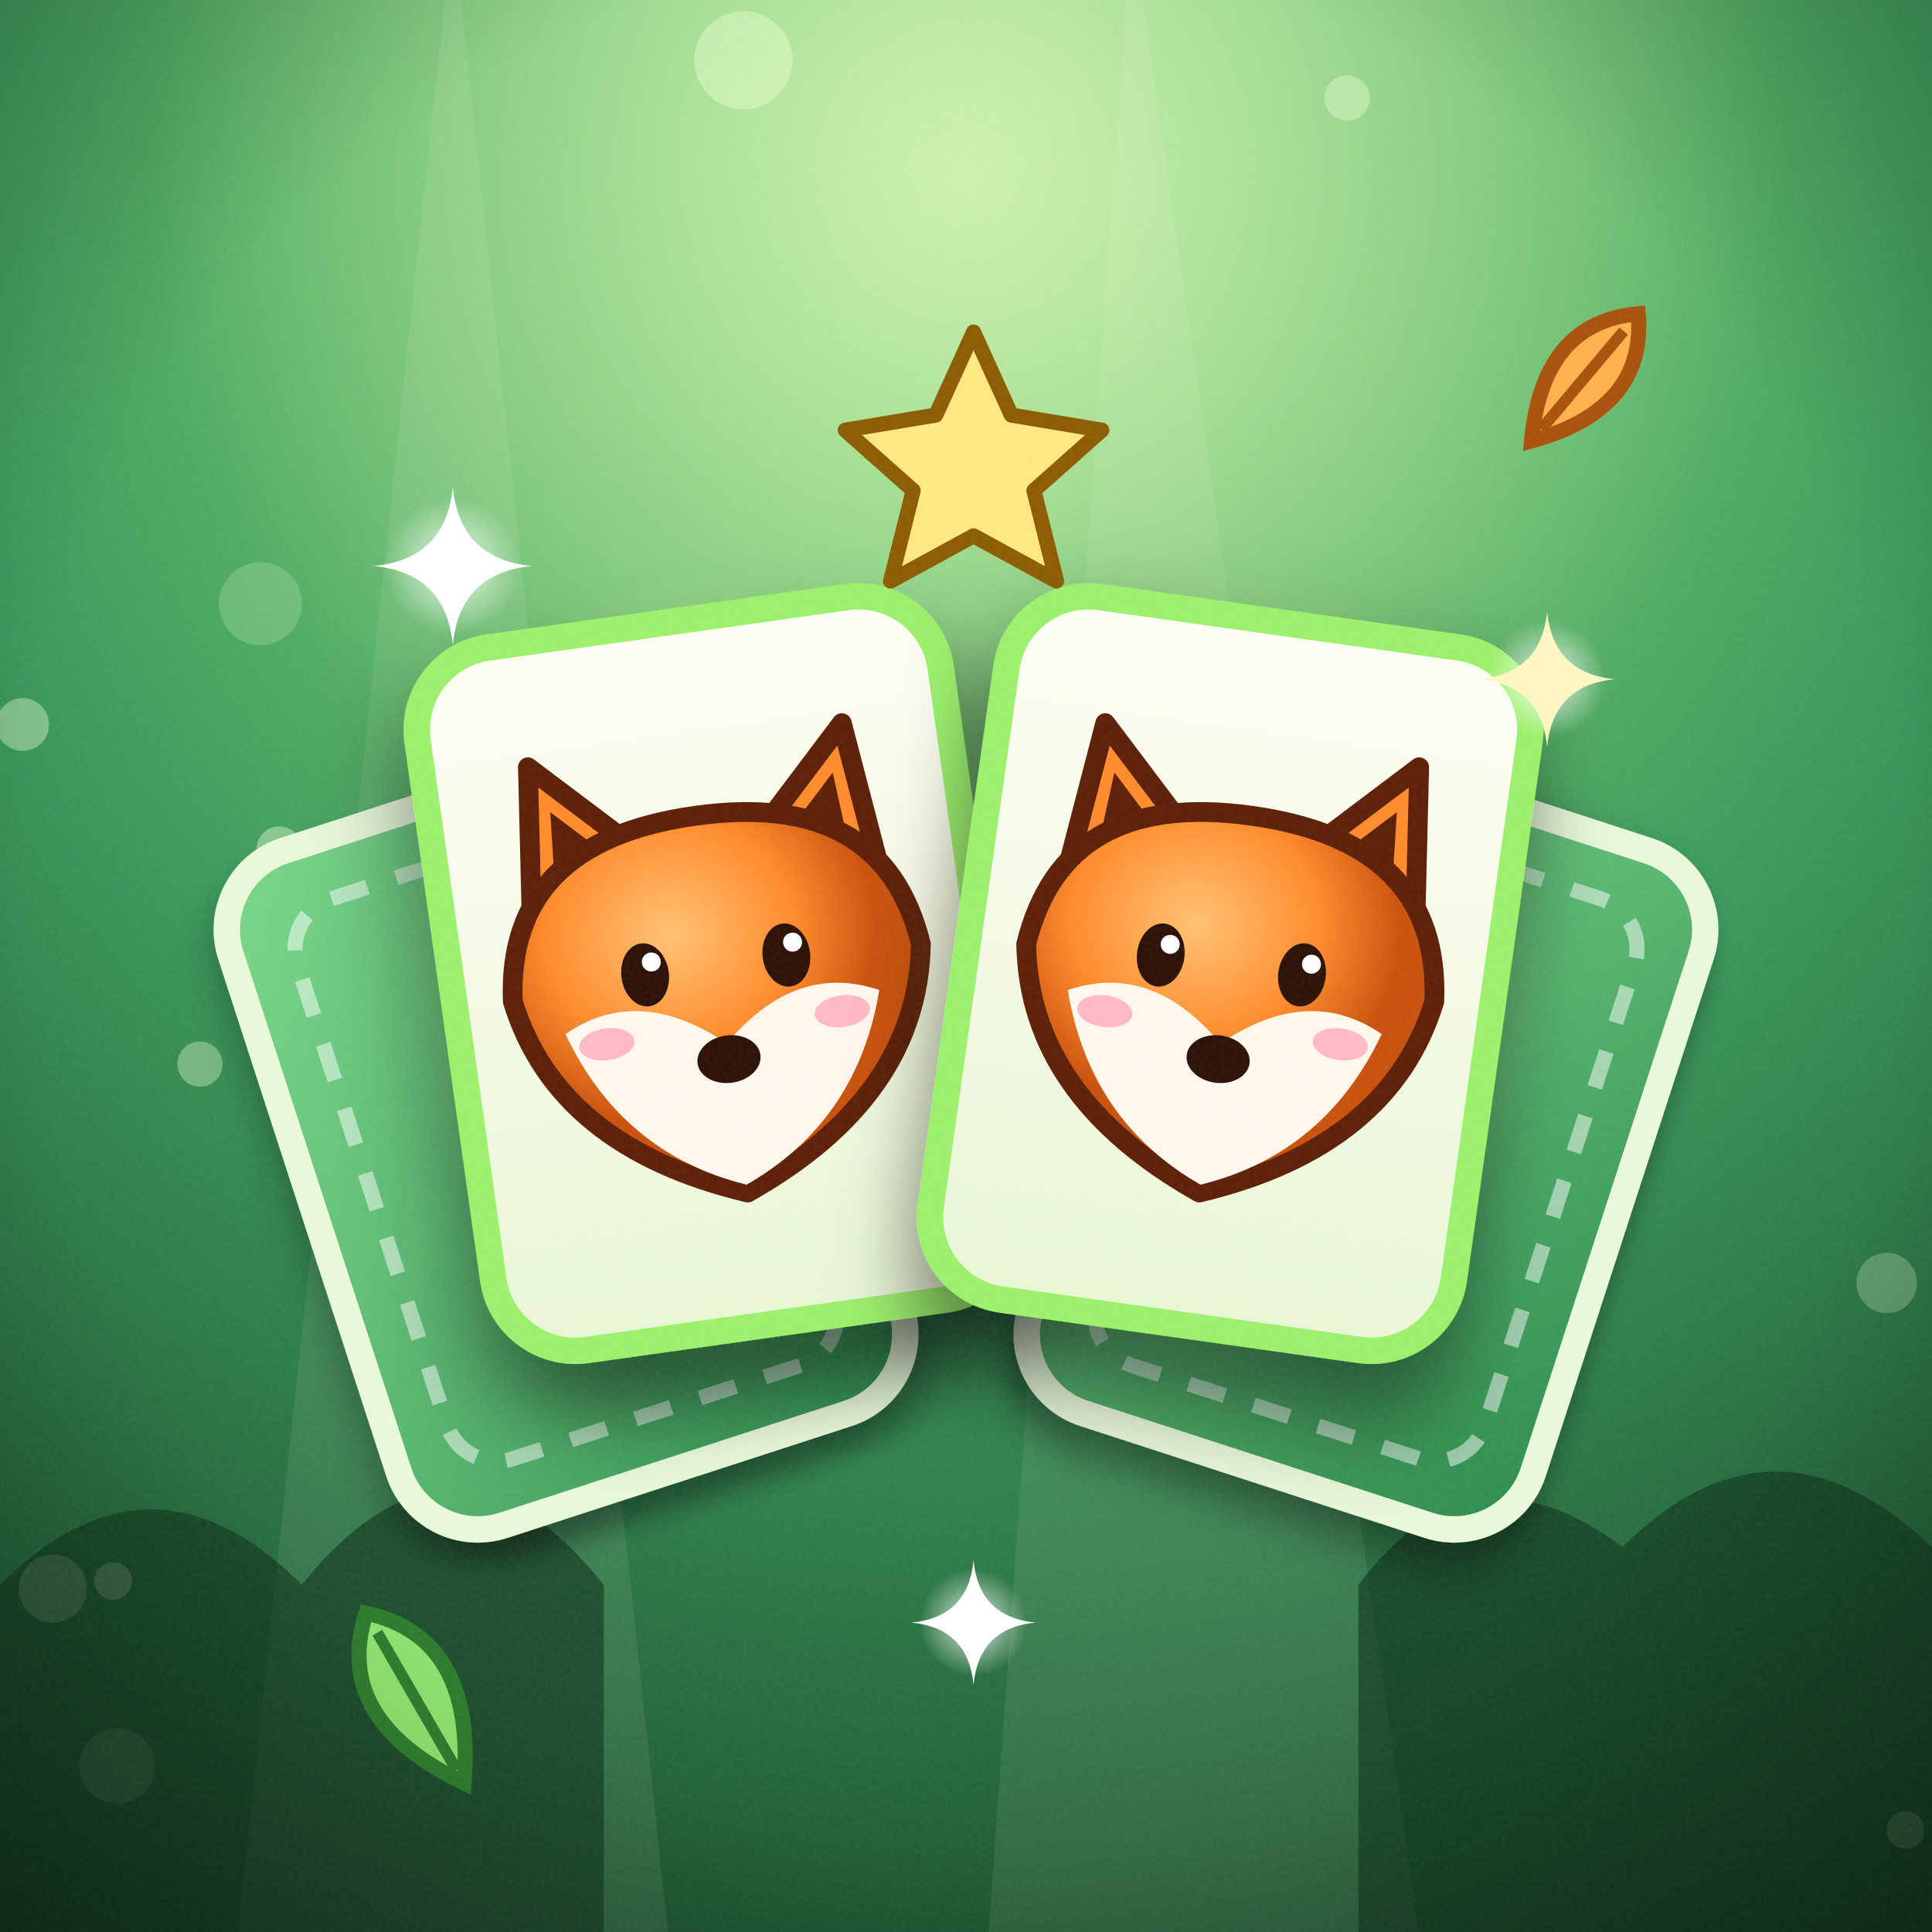
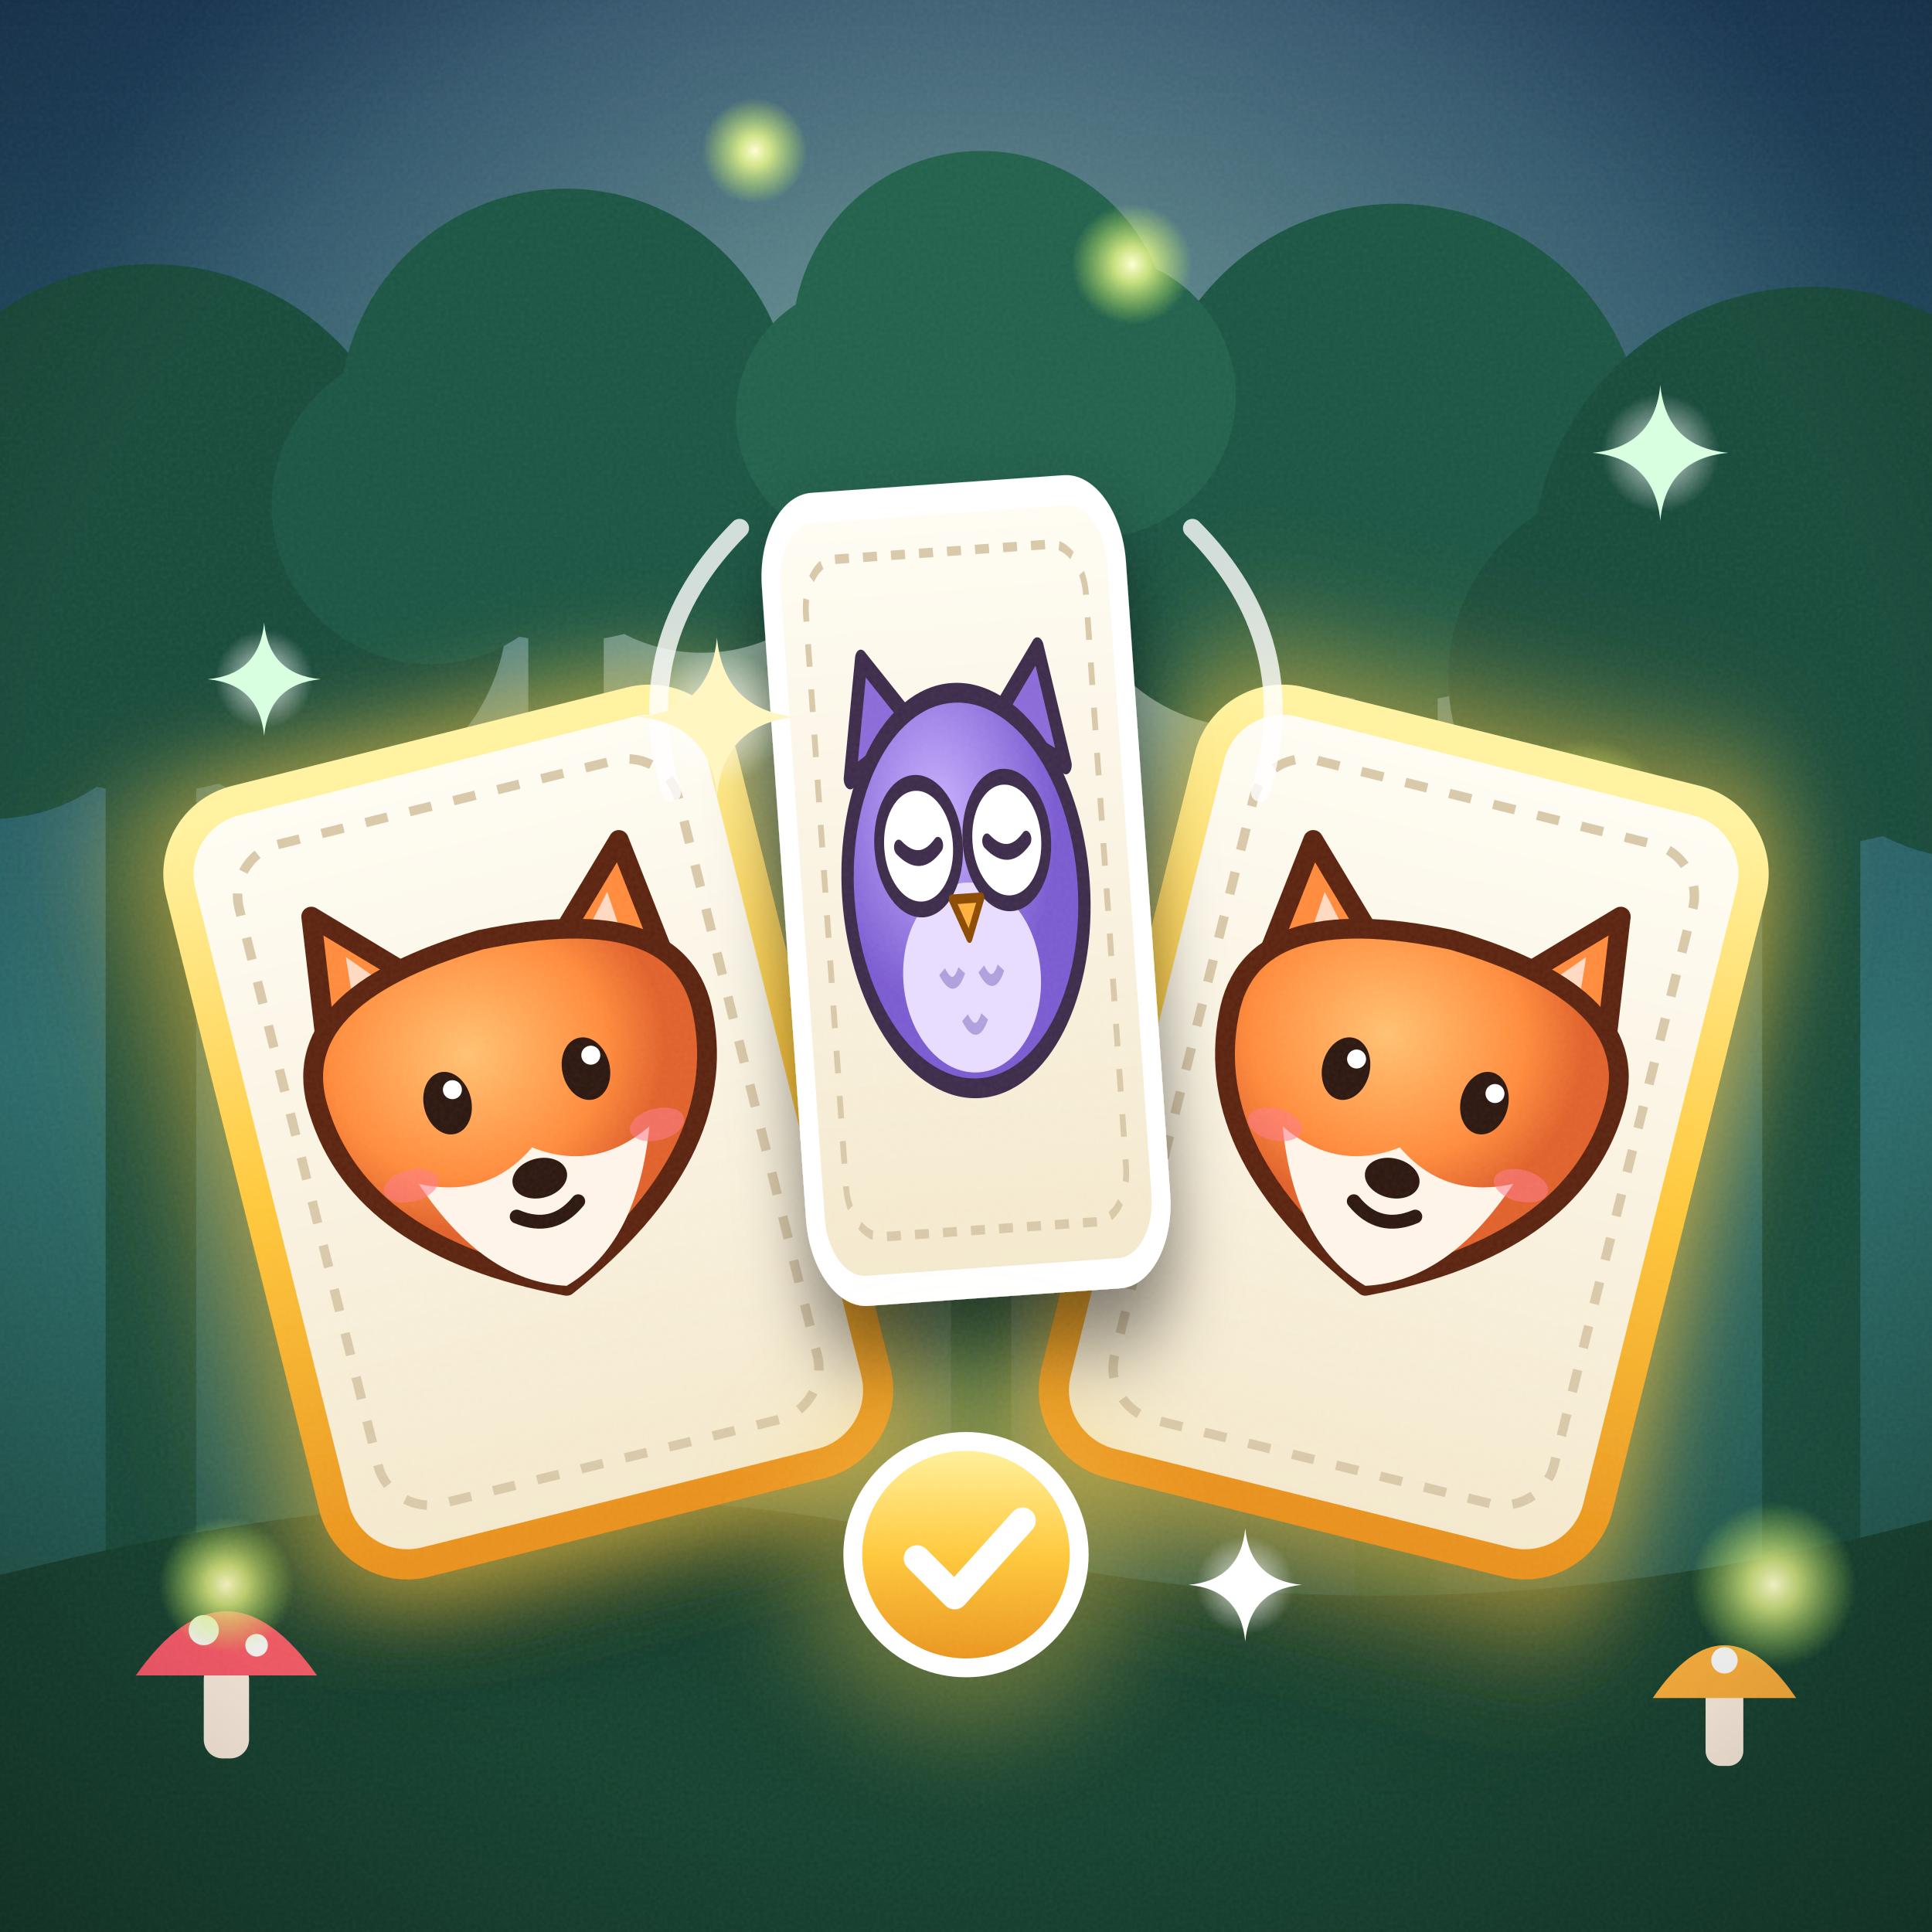
<svg xmlns="http://www.w3.org/2000/svg" viewBox="0 0 512 512">
  <defs>
    <clipPath id="sq">
      <rect width="512" height="512" />
    </clipPath>
    <filter id="sh" x="-40%" y="-40%" width="180%" height="180%">
      <feDropShadow dx="0" dy="14" stdDeviation="12" flood-color="#000" flood-opacity=".5" />
    </filter>
    <filter id="sh2" x="-40%" y="-40%" width="180%" height="180%">
      <feDropShadow dx="0" dy="6" stdDeviation="5" flood-color="#000" flood-opacity=".4" />
    </filter>
    <filter id="glow" x="-100%" y="-100%" width="300%" height="300%">
      <feGaussianBlur stdDeviation="10" result="b" />
      <feMerge>
        <feMergeNode in="b" />
        <feMergeNode in="b" />
        <feMergeNode in="SourceGraphic" />
      </feMerge>
    </filter>
    <filter id="glowS" x="-100%" y="-100%" width="300%" height="300%">
      <feGaussianBlur stdDeviation="4" result="b" />
      <feMerge>
        <feMergeNode in="b" />
        <feMergeNode in="SourceGraphic" />
      </feMerge>
    </filter>
    <filter id="b2" x="-50%" y="-50%" width="200%" height="200%">
      <feGaussianBlur stdDeviation="2" />
    </filter>
    <filter id="b6" x="-50%" y="-50%" width="200%" height="200%">
      <feGaussianBlur stdDeviation="6" />
    </filter>
    <filter id="b14" x="-60%" y="-60%" width="220%" height="220%">
      <feGaussianBlur stdDeviation="14" />
    </filter>
    <filter id="b30" x="-80%" y="-80%" width="260%" height="260%">
      <feGaussianBlur stdDeviation="30" />
    </filter>
    <filter id="grain" x="0" y="0" width="100%" height="100%">
      <feTurbulence type="fractalNoise" baseFrequency=".9" numOctaves="2" seed="7" />
      <feColorMatrix values="0 0 0 0 1  0 0 0 0 1  0 0 0 0 1  0 0 0 .055 0" />
    </filter>
    <linearGradient id="gloss" x1="0" y1="0" x2="0" y2="1">
      <stop offset="0" stop-color="#fff" stop-opacity=".32" />
      <stop offset=".55" stop-color="#fff" stop-opacity=".05" />
      <stop offset="1" stop-color="#fff" stop-opacity="0" />
    </linearGradient>
    <radialGradient id="vig" cx=".5" cy=".46" r=".78">
      <stop offset=".62" stop-color="#000" stop-opacity="0" />
      <stop offset="1" stop-color="#000" stop-opacity=".32" />
    </radialGradient>
    <linearGradient id="rim" x1="0" y1="0" x2="0" y2="1">
      <stop offset="0" stop-color="#fff" stop-opacity=".7" />
      <stop offset=".45" stop-color="#fff" stop-opacity=".1" />
      <stop offset="1" stop-color="#fff" stop-opacity=".25" />
    </linearGradient>
    <radialGradient id="spark">
      <stop offset="0" stop-color="#fff" />
      <stop offset=".25" stop-color="#fff" stop-opacity=".85" />
      <stop offset="1" stop-color="#fff" stop-opacity="0" />
    </radialGradient>
-     <radialGradient id="bg" cx="0.5" cy="0.1" r="1.05">
-       <stop offset="0" stop-color="#9ae87a" />
-       <stop offset="0.5" stop-color="#3a9a5a" />
-       <stop offset="1" stop-color="#0e3a1e" />
-     </radialGradient>
-     <linearGradient id="back" x1="0" y1="0" x2="1" y2="1">
-       <stop offset="0" stop-color="#7ad88a" />
-       <stop offset="1" stop-color="#2a8a4a" />
-     </linearGradient>
-     <linearGradient id="front" x1="0" y1="0" x2="0" y2="1">
+     <linearGradient id="sky" x1="0" y1="0" x2="0" y2="1">
+       <stop offset="0" stop-color="#1a3a5a" />
+       <stop offset="0.55" stop-color="#2a6a6a" />
+       <stop offset="1" stop-color="#1a4a3a" />
+     </linearGradient>
+     <radialGradient id="moonglow" cx="0.5" cy="0.5" r="0.5">
+       <stop offset="0" stop-color="#fffbe0" stop-opacity="0.9" />
+       <stop offset="0.3" stop-color="#d8ffe0" stop-opacity="0.35" />
+       <stop offset="1" stop-color="#d8ffe0" stop-opacity="0" />
+     </radialGradient>
+     <linearGradient id="cardf" x1="0" y1="0" x2="0" y2="1">
      <stop offset="0" stop-color="#fffdf4" />
-       <stop offset="1" stop-color="#e8f6d4" />
-     </linearGradient>
-     <radialGradient id="foxFur" cx="0.4" cy="0.3" r="0.5">
+       <stop offset="1" stop-color="#f4e8cc" />
+     </linearGradient>
+     <linearGradient id="cardb" x1="0" y1="0" x2="0" y2="1">
+       <stop offset="0" stop-color="#3ab86a" />
+       <stop offset="1" stop-color="#1a7a4a" />
+     </linearGradient>
+     <linearGradient id="goldb" x1="0" y1="0" x2="0" y2="1">
+       <stop offset="0" stop-color="#fff3a0" />
+       <stop offset="0.5" stop-color="#ffc83a" />
+       <stop offset="1" stop-color="#e8901a" />
+     </linearGradient>
+     <radialGradient id="foxg" cx="0.4" cy="0.3" r="0.5">
      <stop offset="0" stop-color="#ffc070" />
-       <stop offset="0.6" stop-color="#ff8a2a" />
-       <stop offset="1" stop-color="#c8500a" />
-     </radialGradient>
-     <radialGradient id="matchGlow" cx="0.5" cy="0.5" r="0.5">
-       <stop offset="0" stop-color="#fff6b0" stop-opacity="0.8" />
-       <stop offset="0.6" stop-color="#d8ff9a" stop-opacity="0.35" />
-       <stop offset="1" stop-color="#d8ff9a" stop-opacity="0" />
-     </radialGradient>
-     <radialGradient id="sunbeam" cx="0.5" cy="0.5" r="0.5">
-       <stop offset="0" stop-color="#fffbe0" stop-opacity="0.5" />
-       <stop offset="1" stop-color="#fffbe0" stop-opacity="0" />
+       <stop offset="0.7" stop-color="#ff8a3a" />
+       <stop offset="1" stop-color="#e0602a" />
+     </radialGradient>
+     <radialGradient id="owlg" cx="0.4" cy="0.3" r="0.5">
+       <stop offset="0" stop-color="#c8b0ff" />
+       <stop offset="1" stop-color="#7a5ad0" />
+     </radialGradient>
+     <radialGradient id="fly" cx="0.5" cy="0.5" r="0.5">
+       <stop offset="0" stop-color="#ffffd0" />
+       <stop offset="0.3" stop-color="#f0ff8a" stop-opacity="0.8" />
+       <stop offset="1" stop-color="#c8ff5a" stop-opacity="0" />
    </radialGradient>
  </defs>
  <g clip-path="url(#sq)">
-     <rect width="512" height="512" fill="url(#bg)" />
-     <path d="M120 -20 L60 540 L180 540 Z M300 -20 L260 540 L380 540 Z" fill="#fffbe0" opacity=".08" />
-     <circle cx="256" cy="40" r="220" fill="url(#sunbeam)" />
-     <circle cx="243" cy="337" r="12" fill="#e8ffd0" opacity="0.19" />
-     <circle cx="6" cy="192" r="7" fill="#e8ffd0" opacity="0.39" />
-     <circle cx="354" cy="308" r="11" fill="#e8ffd0" opacity="0.35" />
-     <circle cx="74" cy="225" r="6" fill="#e8ffd0" opacity="0.42" />
-     <circle cx="30" cy="419" r="5" fill="#e8ffd0" opacity="0.36" />
-     <circle cx="173" cy="207" r="14" fill="#e8ffd0" opacity="0.16" />
-     <circle cx="31" cy="468" r="10" fill="#e8ffd0" opacity="0.18" />
-     <circle cx="505" cy="485" r="5" fill="#e8ffd0" opacity="0.28" />
-     <circle cx="69" cy="160" r="11" fill="#e8ffd0" opacity="0.20" />
-     <circle cx="357" cy="26" r="6" fill="#e8ffd0" opacity="0.39" />
-     <circle cx="205" cy="214" r="11" fill="#e8ffd0" opacity="0.29" />
-     <circle cx="197" cy="16" r="13" fill="#e8ffd0" opacity="0.44" />
-     <circle cx="500" cy="340" r="8" fill="#e8ffd0" opacity="0.26" />
-     <circle cx="353" cy="345" r="5" fill="#e8ffd0" opacity="0.22" />
-     <circle cx="186" cy="262" r="14" fill="#e8ffd0" opacity="0.30" />
-     <circle cx="14" cy="421" r="9" fill="#e8ffd0" opacity="0.31" />
-     <circle cx="114" cy="219" r="9" fill="#e8ffd0" opacity="0.38" />
-     <circle cx="53" cy="282" r="6" fill="#e8ffd0" opacity="0.36" />
-     <g fill="#0c3018" opacity=".6">
-       <path d="M0 512 L0 420 Q40 380 80 420 Q120 370 160 420 L160 512 Z" />
-       <path d="M512 512 L512 410 Q470 370 430 410 Q390 380 360 420 L360 512 Z" />
-     </g>
-     <g transform="translate(150 300) rotate(-18)" filter="url(#sh2)">
-       <rect x="-70" y="-94" width="140" height="188" rx="22" fill="url(#back)" stroke="#e8f8d8" stroke-width="7" />
-       <rect x="-54" y="-78" width="108" height="156" rx="14" fill="none" stroke="#fff" stroke-opacity=".5" stroke-width="4" stroke-dasharray="10 8" />
-       <path d="M0 -30 Q34 -10 0 40 Q-34 -10 0 -30 Z" fill="#d8ffb8" opacity=".85" />
-       <path d="M0 -24 V36" stroke="#2a8a4a" stroke-width="4" />
-     </g>
-     <g transform="translate(362 300) rotate(18)" filter="url(#sh2)">
-       <rect x="-70" y="-94" width="140" height="188" rx="22" fill="url(#back)" stroke="#e8f8d8" stroke-width="7" />
-       <rect x="-54" y="-78" width="108" height="156" rx="14" fill="none" stroke="#fff" stroke-opacity=".5" stroke-width="4" stroke-dasharray="10 8" />
-       <path d="M0 -30 Q34 -10 0 40 Q-34 -10 0 -30 Z" fill="#d8ffb8" opacity=".85" />
-       <path d="M0 -24 V36" stroke="#2a8a4a" stroke-width="4" />
-     </g>
-     <g transform="translate(190 258) rotate(-8)">
-       <rect x="-84" y="-108" width="168" height="216" rx="30" fill="url(#matchGlow)" />
-       <g filter="url(#sh)">
-         <rect x="-70" y="-94" width="140" height="188" rx="22" fill="url(#front)" stroke="#9af06a" stroke-width="7" />
+     <rect width="512" height="512" fill="url(#sky)" />
+     <circle cx="256" cy="160" r="260" fill="url(#moonglow)" />
+     <circle cx="256" cy="130" r="40" fill="#fffbe0" opacity=".9" />
+     <g stroke-linecap="round">
+       <path d="M40 512 L40 140 " stroke="#174a3a" stroke-width="24" />
+       <circle cx="40" cy="140" r="70" fill="#174a3a" />
+       <circle cx="-2.0" cy="168.0" r="49.0" fill="#174a3a" />
+       <circle cx="82.0" cy="161.0" r="52.5" fill="#174a3a" />
+       <path d="M150 512 L150 110 " stroke="#1a5442" stroke-width="20" />
+       <circle cx="150" cy="110" r="60" fill="#1a5442" />
+       <circle cx="114.0" cy="134.0" r="42.0" fill="#1a5442" />
+       <circle cx="186.0" cy="128.0" r="45.0" fill="#1a5442" />
+       <path d="M370 512 L370 120 " stroke="#1a5442" stroke-width="22" />
+       <circle cx="370" cy="120" r="66" fill="#1a5442" />
+       <circle cx="330.4" cy="146.4" r="46.2" fill="#1a5442" />
+       <circle cx="409.6" cy="139.8" r="49.5" fill="#1a5442" />
+       <path d="M480 512 L480 150 " stroke="#174a3a" stroke-width="26" />
+       <circle cx="480" cy="150" r="74" fill="#174a3a" />
+       <circle cx="435.6" cy="179.6" r="51.8" fill="#174a3a" />
+       <circle cx="524.4" cy="172.2" r="55.5" fill="#174a3a" />
+       <path d="M260 512 L260 90 " stroke="#20604a" stroke-width="16" />
+       <circle cx="260" cy="90" r="50" fill="#20604a" />
+       <circle cx="230.0" cy="110.0" r="35.0" fill="#20604a" />
+       <circle cx="290.0" cy="105.0" r="37.5" fill="#20604a" />
+     </g>
+     <path d="M-10 420 Q140 380 256 410 Q380 440 522 400 V522 H-10 Z" fill="#14402e" />
+     <g>
+       <rect x="54" y="440" width="12" height="26" rx="5" fill="#fff0e0" />
+       <path d="M36 444 Q60 410 84 444 Z" fill="#ff5a6a" />
+       <circle cx="54" cy="432" r="4" fill="#fff" />
+       <circle cx="68" cy="436" r="3" fill="#fff" />
+       <rect x="452" y="446" width="10" height="22" rx="4" fill="#fff0e0" />
+       <path d="M438 450 Q457 422 476 450 Z" fill="#ffb03a" />
+       <circle cx="457" cy="440" r="3.5" fill="#fff" />
+     </g>
+     <circle cx="80" cy="250" r="20" fill="url(#fly)" />
+     <circle cx="420" cy="220" r="24" fill="url(#fly)" />
+     <circle cx="300" cy="70" r="16" fill="url(#fly)" />
+     <circle cx="60" cy="420" r="18" fill="url(#fly)" />
+     <circle cx="470" cy="420" r="22" fill="url(#fly)" />
+     <circle cx="200" cy="40" r="14" fill="url(#fly)" />
+     <circle cx="130" cy="320" r="12" fill="url(#fly)" />
+     <circle cx="380" cy="360" r="14" fill="url(#fly)" />
+     <g transform="translate(140 300) rotate(-14)" filter="url(#sh)">
+       <rect x="-84" y="-114" width="168" height="228" rx="24" fill="#ffd24a" opacity=".55" filter="url(#b14)" />
+       <rect x="-74" y="-104" width="148" height="208" rx="20" fill="url(#cardf)" stroke="url(#goldb)" stroke-width="8" />
+       <rect x="-60" y="-90" width="120" height="180" rx="14" fill="none" stroke="#d8c8a8" stroke-width="2.5" stroke-dasharray="6 6" />
+       <g transform="scale(1.05)">
+         <path d="M-46 -20 L-40 -66 L-12 -38 Z M46 -20 L40 -66 L12 -38 Z" fill="#ff8a3a" stroke="#5a2408" stroke-width="5" stroke-linejoin="round" />
+         <path d="M-36 -30 L-34 -54 L-20 -38 Z M36 -30 L34 -54 L20 -38 Z" fill="#ffd8c0" />
+         <path d="M-50 -18 Q-52 -48 0 -50 Q52 -48 50 -18 Q48 18 0 40 Q-48 18 -50 -18 Z" fill="url(#foxg)" stroke="#5a2408" stroke-width="5" stroke-linejoin="round" />
+         <path d="M-30 6 Q-20 34 0 40 Q20 34 30 6 Q14 14 0 4 Q-14 14 -30 6 Z" fill="#fff4e8" />
+         <ellipse cx="-18" cy="-12" rx="6" ry="8" fill="#2a1408" />
+         <ellipse cx="18" cy="-12" rx="6" ry="8" fill="#2a1408" />
+         <circle cx="-16" cy="-15" r="2.4" fill="#fff" />
+         <circle cx="20" cy="-15" r="2.4" fill="#fff" />
+         <ellipse cx="0" cy="12" rx="7" ry="5" fill="#2a1408" />
+         <path d="M-8 20 Q0 26 8 20" stroke="#2a1408" stroke-width="3.5" fill="none" stroke-linecap="round" />
+         <ellipse cx="-32" cy="6" rx="7" ry="4" fill="#ff7a8a" opacity=".55" />
+         <ellipse cx="32" cy="6" rx="7" ry="4" fill="#ff7a8a" opacity=".55" />
      </g>
-       <g transform="translate(0 4) scale(1.05)">
-         <path d="M-46 -10 L-40 -62 L-12 -34 Z M46 -10 L40 -62 L12 -34 Z" fill="#ff8a2a" stroke="#5a1e04" stroke-width="5" stroke-linejoin="round" />
-         <path d="M-38 -24 L-36 -50 L-20 -34 Z M38 -24 L36 -50 L20 -34 Z" fill="#5a1e04" />
-         <path d="M-52 -4 Q-48 -44 0 -44 Q48 -44 52 -4 Q46 34 0 52 Q-46 34 -52 -4 Z" fill="url(#foxFur)" stroke="#5a1e04" stroke-width="5" stroke-linejoin="round" />
-         <path d="M-40 6 Q-20 -4 0 14 Q20 -4 40 6 Q30 38 0 50 Q-30 38 -40 6 Z" fill="#fff6ec" />
-         <ellipse cx="-18" cy="-6" rx="6" ry="8" fill="#2a0e04" />
-         <ellipse cx="18" cy="-6" rx="6" ry="8" fill="#2a0e04" />
-         <circle cx="-16" cy="-9" r="2.4" fill="#fff" />
-         <circle cx="20" cy="-9" r="2.4" fill="#fff" />
-         <ellipse cx="0" cy="18" rx="8" ry="6" fill="#2a0e04" />
-         <ellipse cx="-30" cy="10" rx="7" ry="4" fill="#ff7a9a" opacity=".5" />
-         <ellipse cx="30" cy="10" rx="7" ry="4" fill="#ff7a9a" opacity=".5" />
+     </g>
+     <g transform="translate(372 300) rotate(14)" filter="url(#sh)">
+       <rect x="-84" y="-114" width="168" height="228" rx="24" fill="#ffd24a" opacity=".55" filter="url(#b14)" />
+       <rect x="-74" y="-104" width="148" height="208" rx="20" fill="url(#cardf)" stroke="url(#goldb)" stroke-width="8" />
+       <rect x="-60" y="-90" width="120" height="180" rx="14" fill="none" stroke="#d8c8a8" stroke-width="2.5" stroke-dasharray="6 6" />
+       <g transform="scale(1.05)">
+         <path d="M-46 -20 L-40 -66 L-12 -38 Z M46 -20 L40 -66 L12 -38 Z" fill="#ff8a3a" stroke="#5a2408" stroke-width="5" stroke-linejoin="round" />
+         <path d="M-36 -30 L-34 -54 L-20 -38 Z M36 -30 L34 -54 L20 -38 Z" fill="#ffd8c0" />
+         <path d="M-50 -18 Q-52 -48 0 -50 Q52 -48 50 -18 Q48 18 0 40 Q-48 18 -50 -18 Z" fill="url(#foxg)" stroke="#5a2408" stroke-width="5" stroke-linejoin="round" />
+         <path d="M-30 6 Q-20 34 0 40 Q20 34 30 6 Q14 14 0 4 Q-14 14 -30 6 Z" fill="#fff4e8" />
+         <ellipse cx="-18" cy="-12" rx="6" ry="8" fill="#2a1408" />
+         <ellipse cx="18" cy="-12" rx="6" ry="8" fill="#2a1408" />
+         <circle cx="-16" cy="-15" r="2.4" fill="#fff" />
+         <circle cx="20" cy="-15" r="2.4" fill="#fff" />
+         <ellipse cx="0" cy="12" rx="7" ry="5" fill="#2a1408" />
+         <path d="M-8 20 Q0 26 8 20" stroke="#2a1408" stroke-width="3.5" fill="none" stroke-linecap="round" />
+         <ellipse cx="-32" cy="6" rx="7" ry="4" fill="#ff7a8a" opacity=".55" />
+         <ellipse cx="32" cy="6" rx="7" ry="4" fill="#ff7a8a" opacity=".55" />
      </g>
    </g>
-     <g transform="translate(326 258) rotate(8)">
-       <rect x="-84" y="-108" width="168" height="216" rx="30" fill="url(#matchGlow)" />
-       <g filter="url(#sh)">
-         <rect x="-70" y="-94" width="140" height="188" rx="22" fill="url(#front)" stroke="#9af06a" stroke-width="7" />
+     <g transform="translate(256 236) rotate(-4) scale(.62 1)" filter="url(#sh)">
+       <rect x="-74" y="-104" width="148" height="208" rx="20" fill="url(#cardf)" stroke="#fff" stroke-width="8" />
+       <rect x="-60" y="-90" width="120" height="180" rx="14" fill="none" stroke="#d8c8a8" stroke-width="2.5" stroke-dasharray="6 6" />
+       <g transform="scale(1.05)">
+         <path d="M-44 -30 L-36 -60 L-16 -42 Z M44 -30 L36 -60 L16 -42 Z" fill="#8a6ad8" stroke="#3a2a4a" stroke-width="5" stroke-linejoin="round" />
+         <ellipse cx="0" cy="0" rx="48" ry="50" fill="url(#owlg)" stroke="#3a2a4a" stroke-width="5" stroke-linejoin="round" />
+         <ellipse cx="0" cy="22" rx="28" ry="24" fill="#e8dcff" />
+         <circle cx="-18" cy="-12" r="16" fill="#fff" stroke="#3a2a4a" stroke-width="4" />
+         <circle cx="18" cy="-12" r="16" fill="#fff" stroke="#3a2a4a" stroke-width="4" />
+         <path d="M-26 -12 Q-18 -6 -10 -12 M10 -12 Q18 -6 26 -12" stroke="#3a2a4a" stroke-width="4" fill="none" stroke-linecap="round" />
+         <path d="M-6 2 L6 2 L0 12 Z" fill="#ffb03a" stroke="#8a4a00" stroke-width="2.5" stroke-linejoin="round" />
+         <g fill="#c8b8f0" opacity=".9">
+           <path d="M-12 20 q4 6 8 0 M4 20 q4 6 8 0 M-4 32 q4 6 8 0" stroke="#a898d8" stroke-width="3" fill="none" />
+         </g>
      </g>
-       <g transform="translate(0 4) scale(1.05)">
-         <path d="M-46 -10 L-40 -62 L-12 -34 Z M46 -10 L40 -62 L12 -34 Z" fill="#ff8a2a" stroke="#5a1e04" stroke-width="5" stroke-linejoin="round" />
-         <path d="M-38 -24 L-36 -50 L-20 -34 Z M38 -24 L36 -50 L20 -34 Z" fill="#5a1e04" />
-         <path d="M-52 -4 Q-48 -44 0 -44 Q48 -44 52 -4 Q46 34 0 52 Q-46 34 -52 -4 Z" fill="url(#foxFur)" stroke="#5a1e04" stroke-width="5" stroke-linejoin="round" />
-         <path d="M-40 6 Q-20 -4 0 14 Q20 -4 40 6 Q30 38 0 50 Q-30 38 -40 6 Z" fill="#fff6ec" />
-         <ellipse cx="-18" cy="-6" rx="6" ry="8" fill="#2a0e04" />
-         <ellipse cx="18" cy="-6" rx="6" ry="8" fill="#2a0e04" />
-         <circle cx="-16" cy="-9" r="2.4" fill="#fff" />
-         <circle cx="20" cy="-9" r="2.4" fill="#fff" />
-         <ellipse cx="0" cy="18" rx="8" ry="6" fill="#2a0e04" />
-         <ellipse cx="-30" cy="10" rx="7" ry="4" fill="#ff7a9a" opacity=".5" />
-         <ellipse cx="30" cy="10" rx="7" ry="4" fill="#ff7a9a" opacity=".5" />
-       </g>
-     </g>
-     <g fill="#ffe680" stroke="#8a5a00" stroke-width="4" stroke-linejoin="round">
-       <path d="M258 110 l10 -22 l10 22 l24 4 l-18 16 l6 24 l-22 -12 l-22 12 l6 -24 l-18 -16 Z" transform="translate(-10 0)" />
-     </g>
-     <g transform="translate(110 450) rotate(-30)">
-       <path d="M0 -26 Q22 -6 0 26 Q-22 -6 0 -26 Z" fill="#8ae06a" stroke="#2a7a2a" stroke-width="4" />
-       <path d="M0 -20 V22" stroke="#2a7a2a" stroke-width="3" />
-     </g>
-     <g transform="translate(420 100) rotate(40)">
-       <path d="M0 -22 Q18 -4 0 22 Q-18 -4 0 -22 Z" fill="#ffb04a" stroke="#a8500a" stroke-width="4" />
-       <path d="M0 -16 V18" stroke="#a8500a" stroke-width="3" />
-     </g>
-     <g transform="translate(120.0 150.0) scale(0.7)">
+     </g>
+     <g stroke="#fff" stroke-width="5" stroke-linecap="round" opacity=".8" fill="none">
+       <path d="M196 140 q-30 30 -18 70" />
+       <path d="M316 140 q30 30 18 70" />
+     </g>
+     <g transform="translate(256 412)">
+       <circle r="46" fill="#ffd24a" opacity=".35" filter="url(#b14)" />
+       <circle r="30" fill="url(#goldb)" stroke="#fff" stroke-width="5" />
+       <path d="M-13 1 L-3 11 L15 -9" stroke="#fff" stroke-width="7" fill="none" stroke-linecap="round" stroke-linejoin="round" />
+     </g>
+     <g transform="translate(190.0 190.0) scale(0.7)">
+       <circle r="26" fill="url(#spark)" opacity=".75" />
+       <path d="M0 -30 Q2.6 -2.6 30 0 Q2.6 2.6 0 30 Q-2.6 2.6 -30 0 Q-2.6 -2.6 0 -30 Z" fill="#fff6c0" />
+     </g>
+     <g transform="translate(330.0 420.0) scale(0.5)">
      <circle r="26" fill="url(#spark)" opacity=".75" />
      <path d="M0 -30 Q2.6 -2.6 30 0 Q2.6 2.6 0 30 Q-2.6 2.6 -30 0 Q-2.6 -2.6 0 -30 Z" fill="#fff" />
    </g>
-     <g transform="translate(410.0 180.0) scale(0.6)">
-       <circle r="26" fill="url(#spark)" opacity=".75" />
-       <path d="M0 -30 Q2.6 -2.6 30 0 Q2.6 2.6 0 30 Q-2.6 2.6 -30 0 Q-2.6 -2.6 0 -30 Z" fill="#fff6c0" />
-     </g>
-     <g transform="translate(258.0 430.0) scale(0.55)">
-       <circle r="26" fill="url(#spark)" opacity=".75" />
-       <path d="M0 -30 Q2.6 -2.6 30 0 Q2.6 2.6 0 30 Q-2.6 2.6 -30 0 Q-2.6 -2.6 0 -30 Z" fill="#fff" />
+     <g transform="translate(440.0 120.0) scale(0.6)">
+       <circle r="26" fill="url(#spark)" opacity=".75" />
+       <path d="M0 -30 Q2.6 -2.6 30 0 Q2.6 2.6 0 30 Q-2.6 2.6 -30 0 Q-2.6 -2.6 0 -30 Z" fill="#d8ffe0" />
+     </g>
+     <g transform="translate(70.0 180.0) scale(0.5)">
+       <circle r="26" fill="url(#spark)" opacity=".75" />
+       <path d="M0 -30 Q2.6 -2.6 30 0 Q2.6 2.6 0 30 Q-2.6 2.6 -30 0 Q-2.6 -2.6 0 -30 Z" fill="#d8ffe0" />
    </g>
    <rect width="512" height="512" filter="url(#grain)" />
    <rect width="512" height="512" fill="url(#vig)" />
  </g>
</svg>
